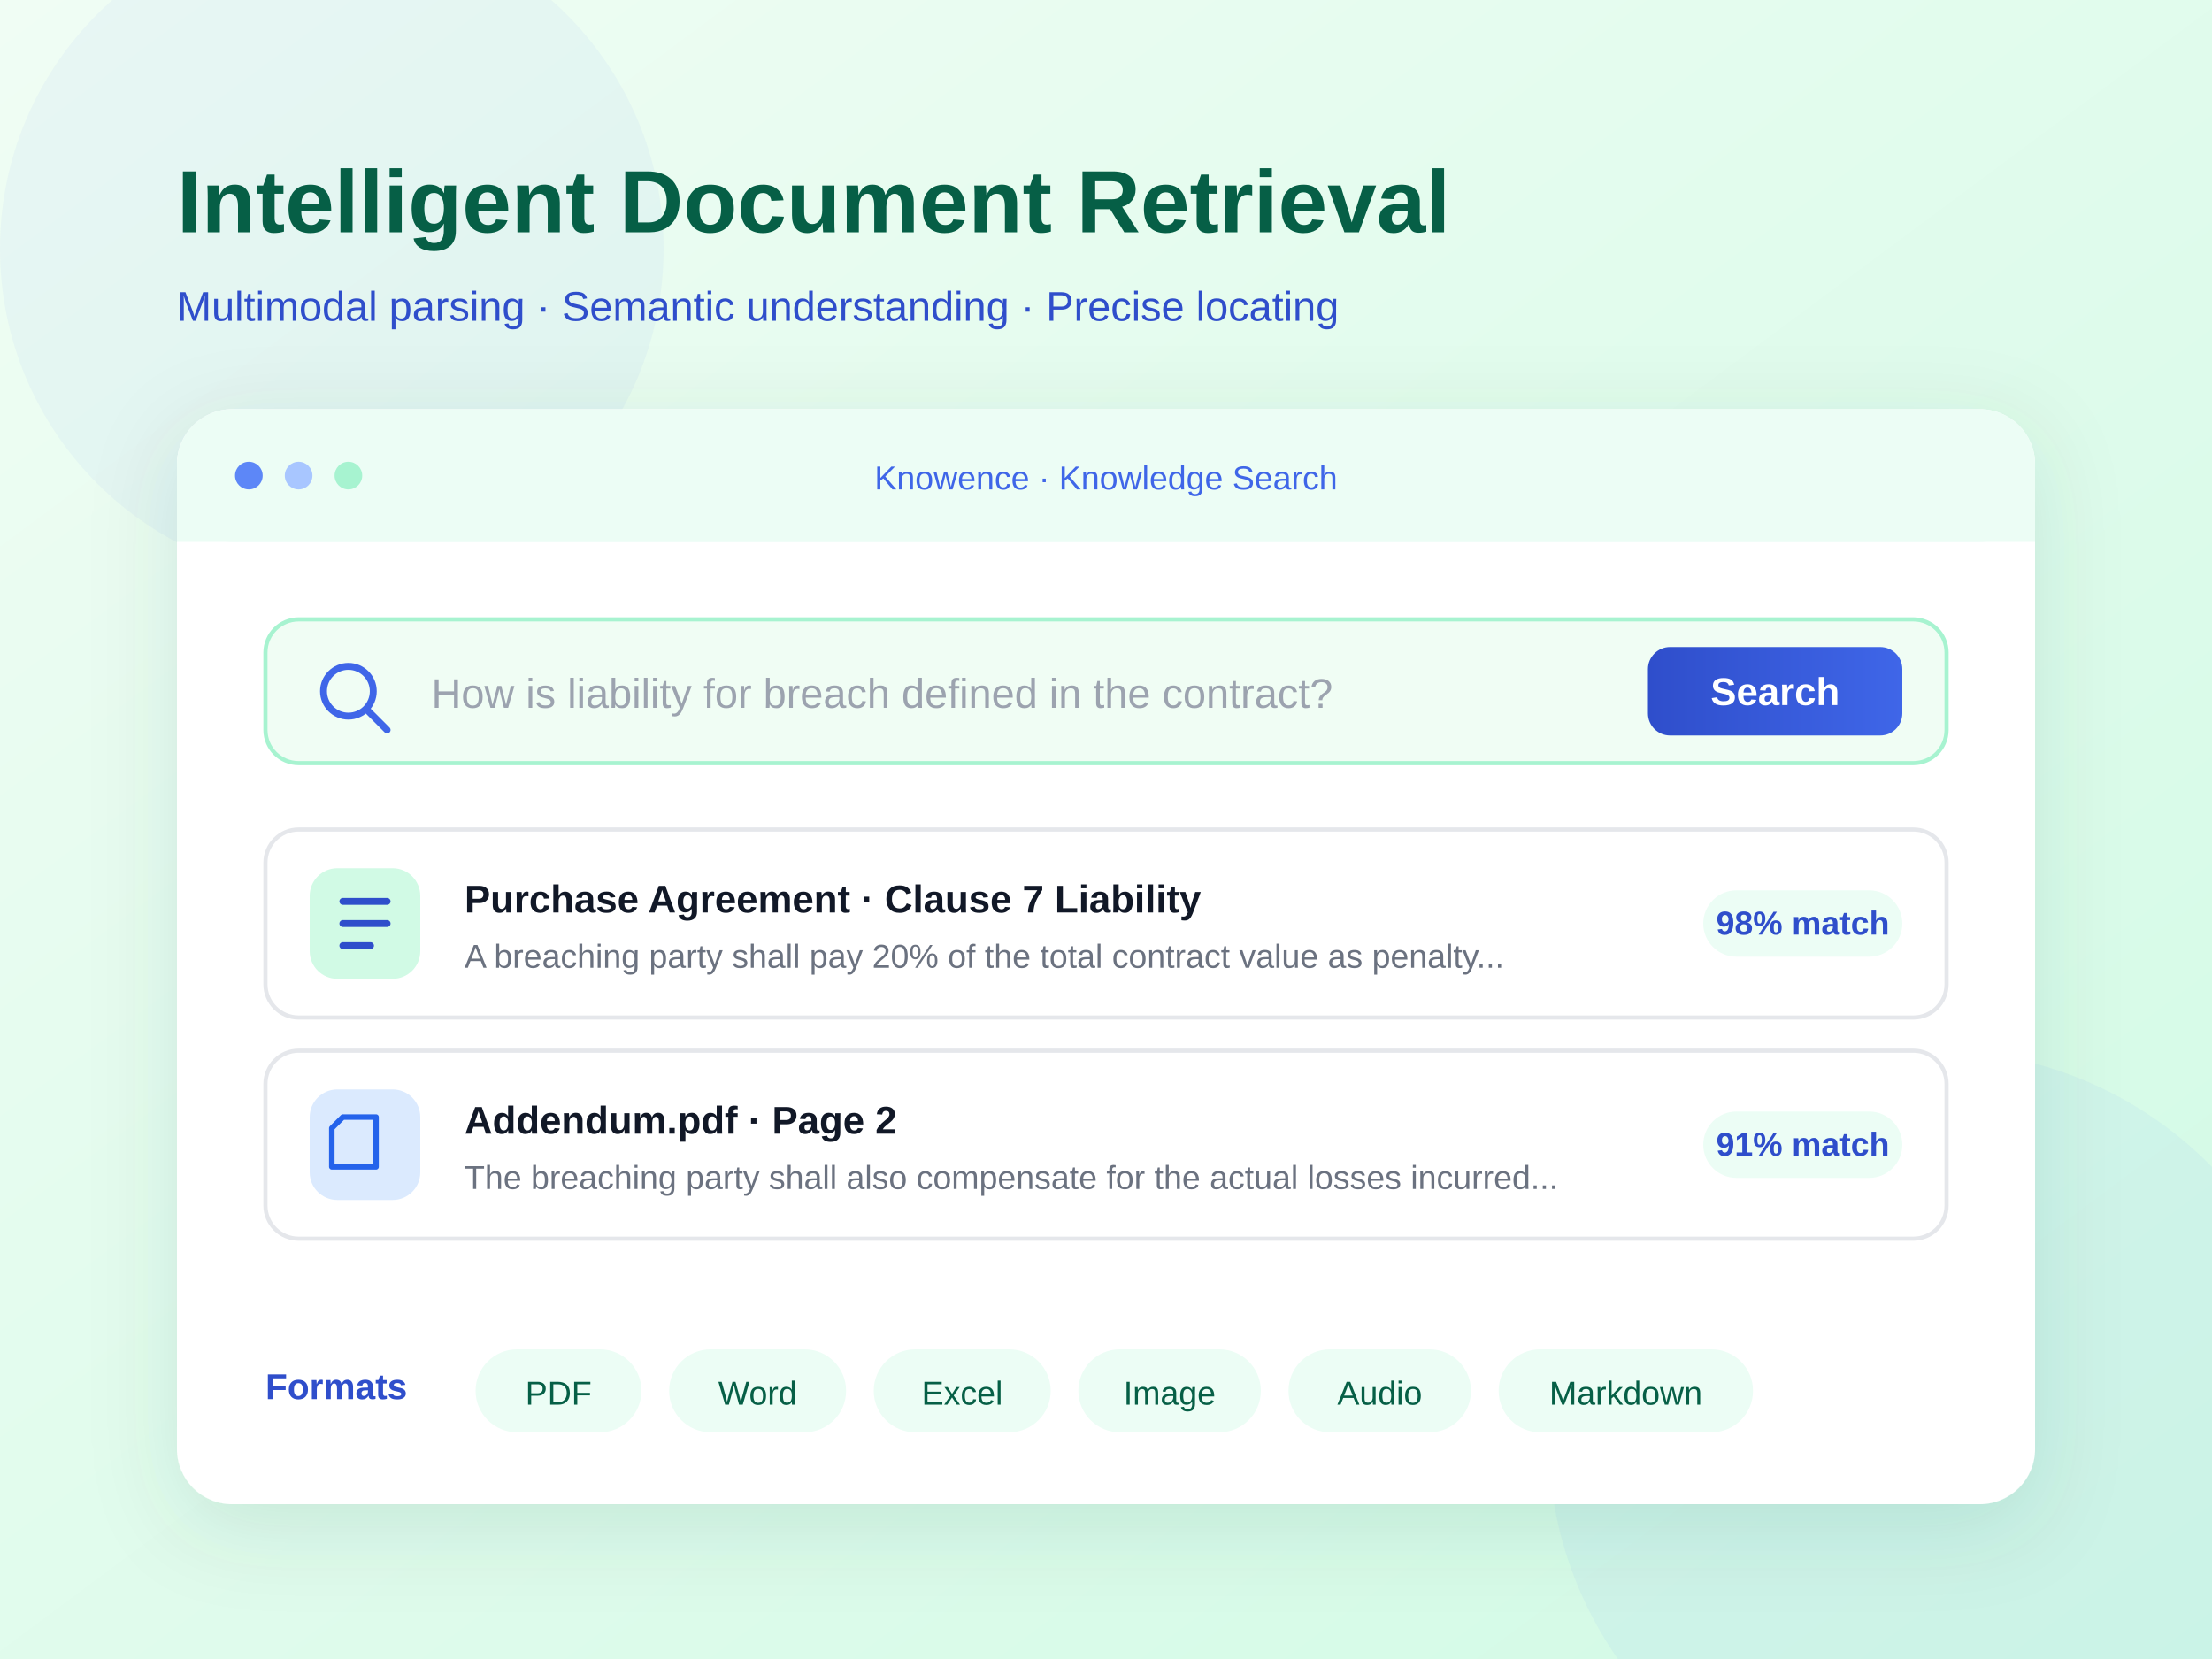
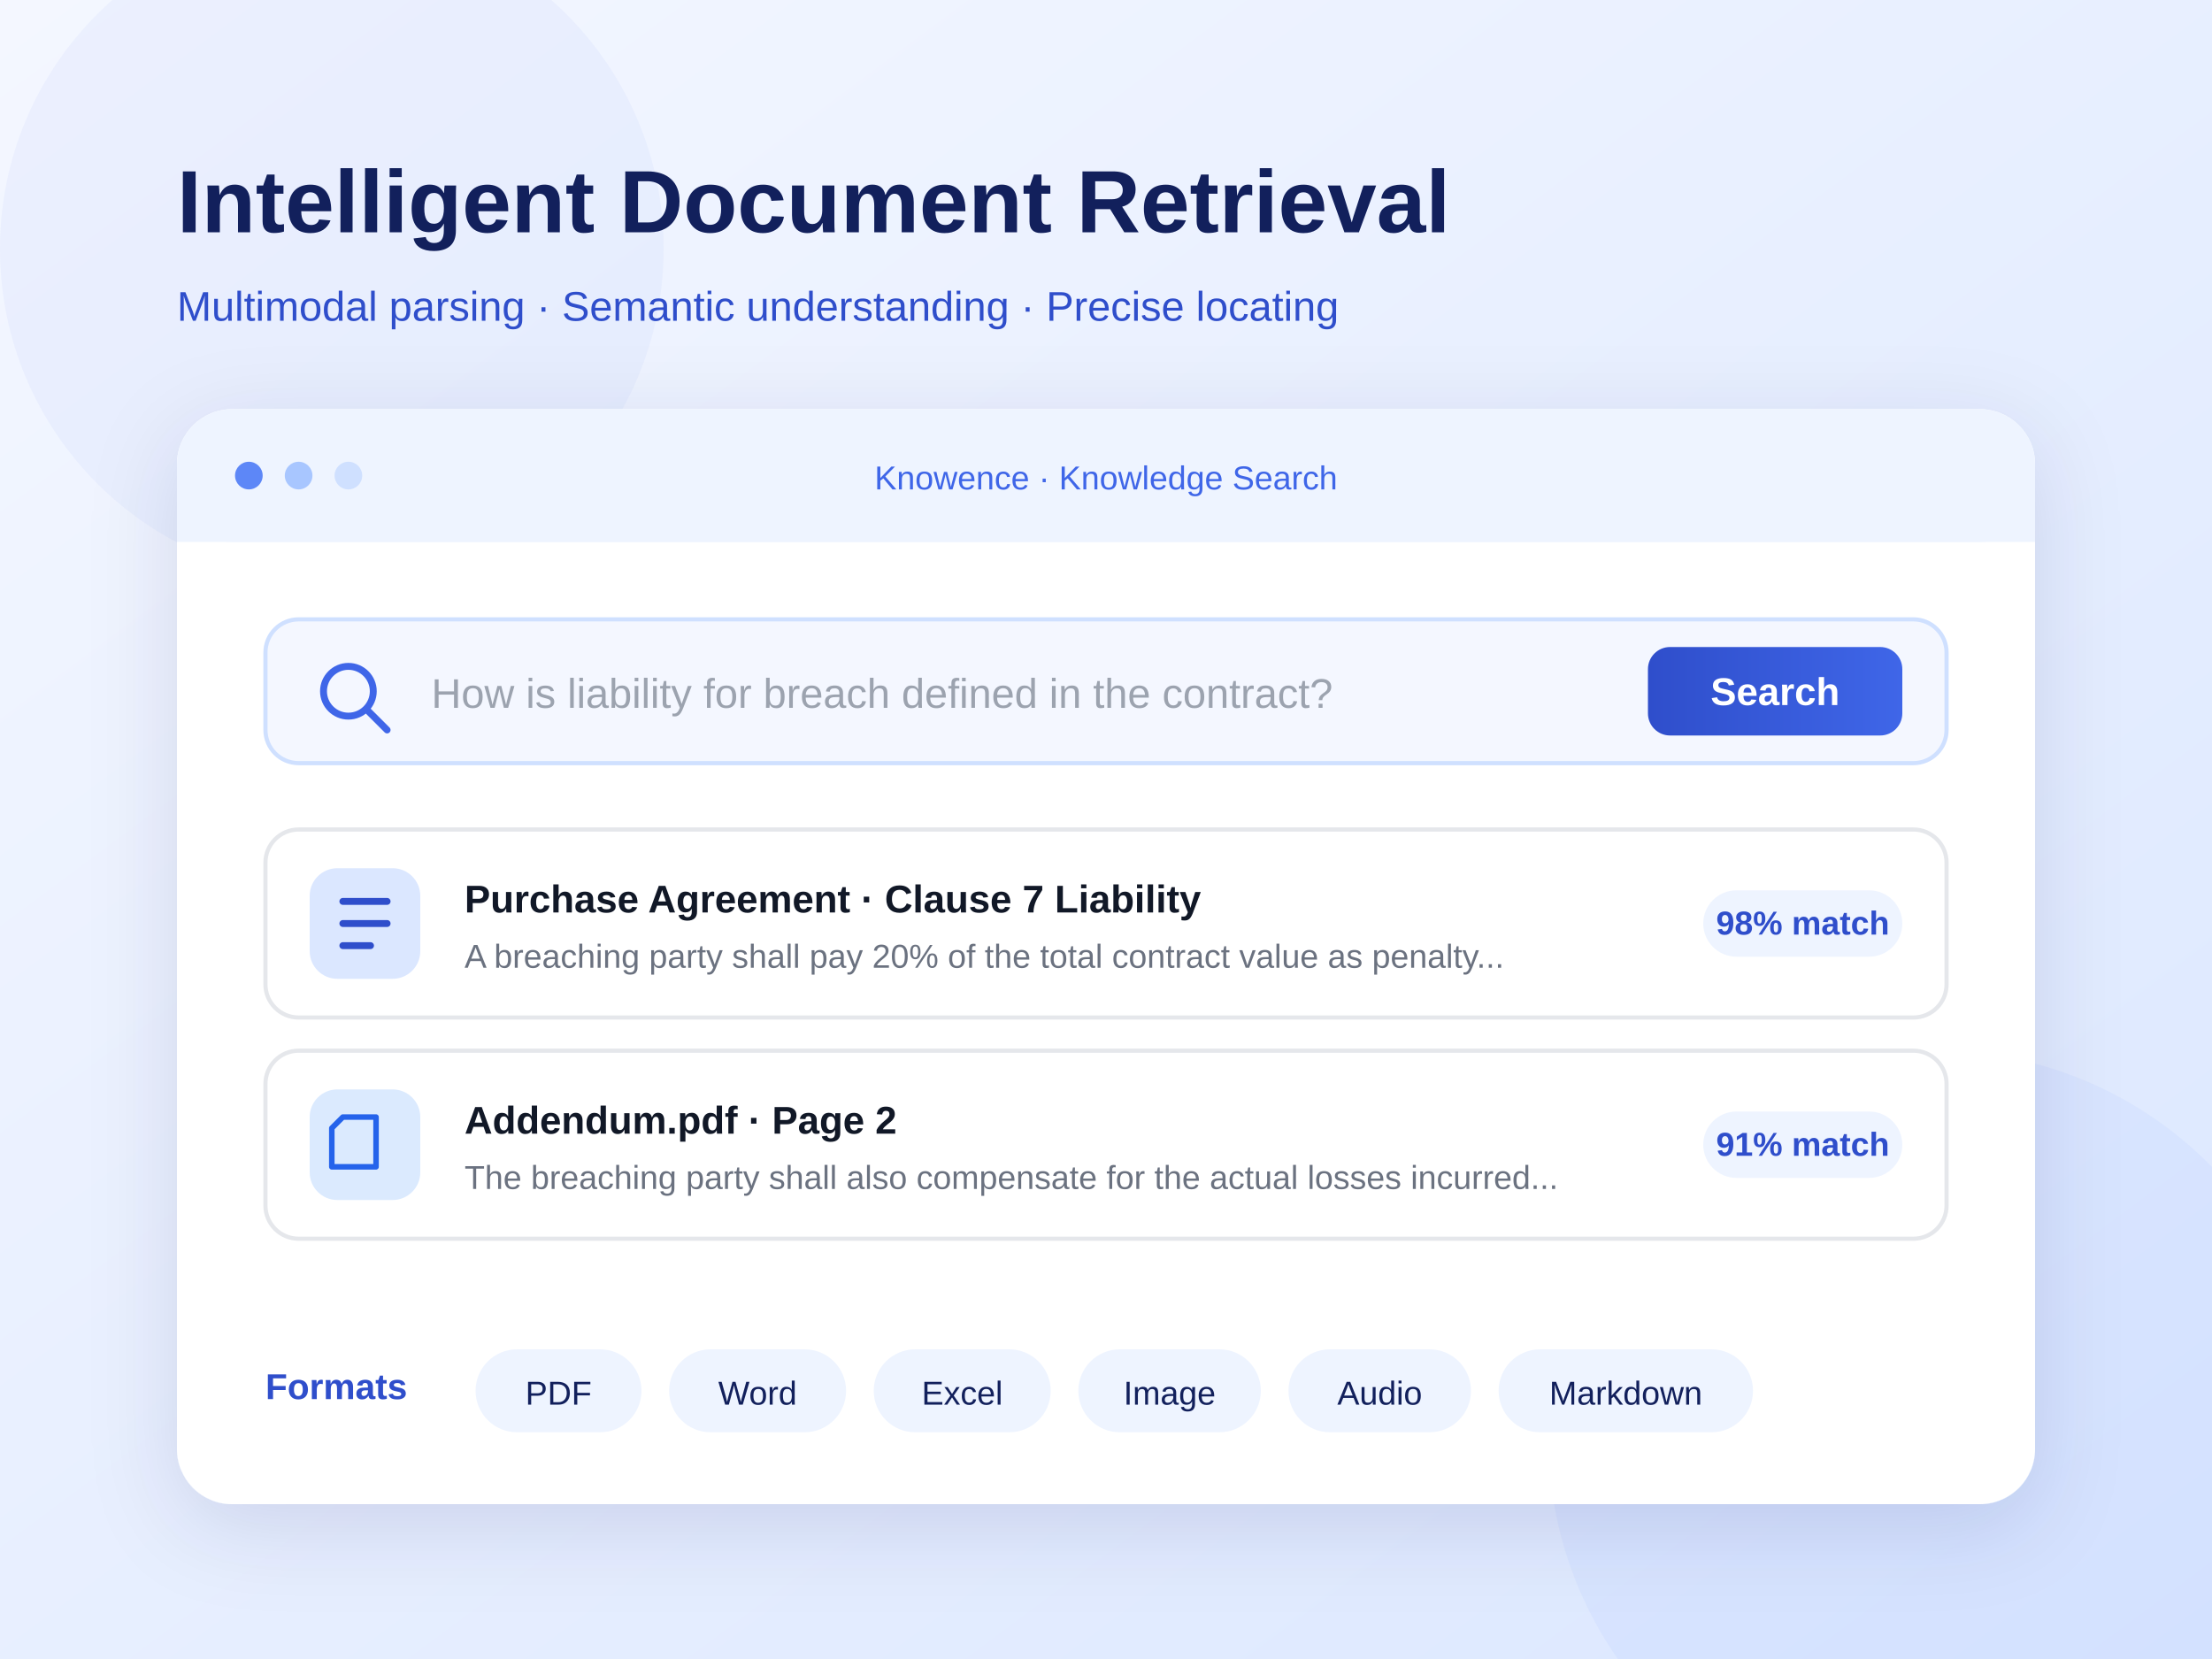
<svg xmlns="http://www.w3.org/2000/svg" viewBox="0 0 800 600">
  <defs>
    <linearGradient id="bg1" x1="0%" y1="0%" x2="100%" y2="100%">
-       <stop offset="0%" stop-color="#F0FDF4" />
-       <stop offset="100%" stop-color="#D1FAE5" />
+       <stop offset="0%" stop-color="#f4f7ff" />
+       <stop offset="100%" stop-color="#dbe7ff" />
    </linearGradient>
    <linearGradient id="brand1" x1="0%" y1="0%" x2="100%" y2="0%">
      <stop offset="0%" stop-color="#2f4ecb" />
      <stop offset="100%" stop-color="#3f66e8" />
    </linearGradient>
    <filter id="soft1" x="-20%" y="-20%" width="140%" height="140%">
-       <feDropShadow dx="0" dy="8" stdDeviation="16" flood-color="#065F46" flood-opacity="0.12" />
+       <feDropShadow dx="0" dy="8" stdDeviation="16" flood-color="#12205c" flood-opacity="0.12" />
    </filter>
  </defs>
  <rect width="800" height="600" fill="url(#bg1)" />
  <circle cx="120" cy="90" r="120" fill="#3f66e8" opacity="0.05" />
  <circle cx="700" cy="520" r="140" fill="#5d87f7" opacity="0.06" />
-   <text x="64" y="84" font-family="Arial, sans-serif" font-size="32" font-weight="700" fill="#065F46">Intelligent Document Retrieval</text>
+   <text x="64" y="84" font-family="Arial, sans-serif" font-size="32" font-weight="700" fill="#12205c">Intelligent Document Retrieval</text>
  <text x="64" y="116" font-family="Arial, sans-serif" font-size="15" fill="#2f4ecb">Multimodal parsing · Semantic understanding · Precise locating</text>
  <g filter="url(#soft1)">
    <rect x="64" y="148" width="672" height="396" rx="20" fill="#FFFFFF" />
  </g>
-   <rect x="64" y="148" width="672" height="48" rx="20" fill="#ECFDF5" />
-   <rect x="64" y="176" width="672" height="20" fill="#ECFDF5" />
+   <rect x="64" y="148" width="672" height="48" rx="20" fill="#eef4ff" />
+   <rect x="64" y="176" width="672" height="20" fill="#eef4ff" />
  <circle cx="90" cy="172" r="5" fill="#5d87f7" />
  <circle cx="108" cy="172" r="5" fill="#a8c6ff" />
-   <circle cx="126" cy="172" r="5" fill="#A7F3D0" />
+   <circle cx="126" cy="172" r="5" fill="#cfe0ff" />
  <text x="400" y="177" font-family="Arial, sans-serif" font-size="12" fill="#3f66e8" text-anchor="middle">Knowence · Knowledge Search</text>
  <g transform="translate(96, 224)">
-     <rect width="608" height="52" rx="12" fill="#F0FDF4" stroke="#A7F3D0" stroke-width="1.5" />
+     <rect width="608" height="52" rx="12" fill="#f4f7ff" stroke="#cfe0ff" stroke-width="1.5" />
    <circle cx="30" cy="26" r="9" fill="none" stroke="#3f66e8" stroke-width="2.5" />
    <line x1="37" y1="33" x2="44" y2="40" stroke="#3f66e8" stroke-width="2.5" stroke-linecap="round" />
    <text x="60" y="32" font-family="Arial, sans-serif" font-size="15" fill="#9CA3AF">How is liability for breach defined in the contract?</text>
    <rect x="500" y="10" width="92" height="32" rx="8" fill="url(#brand1)" />
    <text x="546" y="31" font-family="Arial, sans-serif" font-size="14" font-weight="600" fill="#FFFFFF" text-anchor="middle">Search</text>
  </g>
  <g transform="translate(96, 300)">
    <rect width="608" height="68" rx="12" fill="#FFFFFF" stroke="#E5E7EB" stroke-width="1.5" />
-     <rect x="16" y="14" width="40" height="40" rx="10" fill="#D1FAE5" />
+     <rect x="16" y="14" width="40" height="40" rx="10" fill="#dbe7ff" />
    <path d="M28 26 H44 M28 34 H44 M28 42 H38" stroke="#2f4ecb" stroke-width="2.5" stroke-linecap="round" />
    <text x="72" y="30" font-family="Arial, sans-serif" font-size="14" font-weight="600" fill="#111827">Purchase Agreement · Clause 7 Liability</text>
    <text x="72" y="50" font-family="Arial, sans-serif" font-size="12" fill="#6B7280">A breaching party shall pay 20% of the total contract value as penalty...</text>
-     <rect x="520" y="22" width="72" height="24" rx="12" fill="#ECFDF5" />
+     <rect x="520" y="22" width="72" height="24" rx="12" fill="#eef4ff" />
    <text x="556" y="38" font-family="Arial, sans-serif" font-size="12" font-weight="600" fill="#2f4ecb" text-anchor="middle">98% match</text>
  </g>
  <g transform="translate(96, 380)">
    <rect width="608" height="68" rx="12" fill="#FFFFFF" stroke="#E5E7EB" stroke-width="1.5" />
    <rect x="16" y="14" width="40" height="40" rx="10" fill="#DBEAFE" />
    <path d="M28 24 h12 v18 h-16 v-14 z" fill="none" stroke="#2563EB" stroke-width="2" stroke-linejoin="round" />
    <text x="72" y="30" font-family="Arial, sans-serif" font-size="14" font-weight="600" fill="#111827">Addendum.pdf · Page 2</text>
    <text x="72" y="50" font-family="Arial, sans-serif" font-size="12" fill="#6B7280">The breaching party shall also compensate for the actual losses incurred...</text>
-     <rect x="520" y="22" width="72" height="24" rx="12" fill="#ECFDF5" />
+     <rect x="520" y="22" width="72" height="24" rx="12" fill="#eef4ff" />
    <text x="556" y="38" font-family="Arial, sans-serif" font-size="12" font-weight="600" fill="#2f4ecb" text-anchor="middle">91% match</text>
  </g>
  <g transform="translate(96, 472)">
    <text x="0" y="34" font-family="Arial, sans-serif" font-size="13" font-weight="600" fill="#2f4ecb">Formats</text>
-     <g font-family="Arial, sans-serif" font-size="12" fill="#065F46" text-anchor="middle">
-       <rect x="76" y="16" width="60" height="30" rx="15" fill="#ECFDF5" />
+     <g font-family="Arial, sans-serif" font-size="12" fill="#12205c" text-anchor="middle">
+       <rect x="76" y="16" width="60" height="30" rx="15" fill="#eef4ff" />
      <text x="106" y="36">PDF</text>
-       <rect x="146" y="16" width="64" height="30" rx="15" fill="#ECFDF5" />
+       <rect x="146" y="16" width="64" height="30" rx="15" fill="#eef4ff" />
      <text x="178" y="36">Word</text>
-       <rect x="220" y="16" width="64" height="30" rx="15" fill="#ECFDF5" />
+       <rect x="220" y="16" width="64" height="30" rx="15" fill="#eef4ff" />
      <text x="252" y="36">Excel</text>
-       <rect x="294" y="16" width="66" height="30" rx="15" fill="#ECFDF5" />
+       <rect x="294" y="16" width="66" height="30" rx="15" fill="#eef4ff" />
      <text x="327" y="36">Image</text>
-       <rect x="370" y="16" width="66" height="30" rx="15" fill="#ECFDF5" />
+       <rect x="370" y="16" width="66" height="30" rx="15" fill="#eef4ff" />
      <text x="403" y="36">Audio</text>
-       <rect x="446" y="16" width="92" height="30" rx="15" fill="#ECFDF5" />
+       <rect x="446" y="16" width="92" height="30" rx="15" fill="#eef4ff" />
      <text x="492" y="36">Markdown</text>
    </g>
  </g>
</svg>
